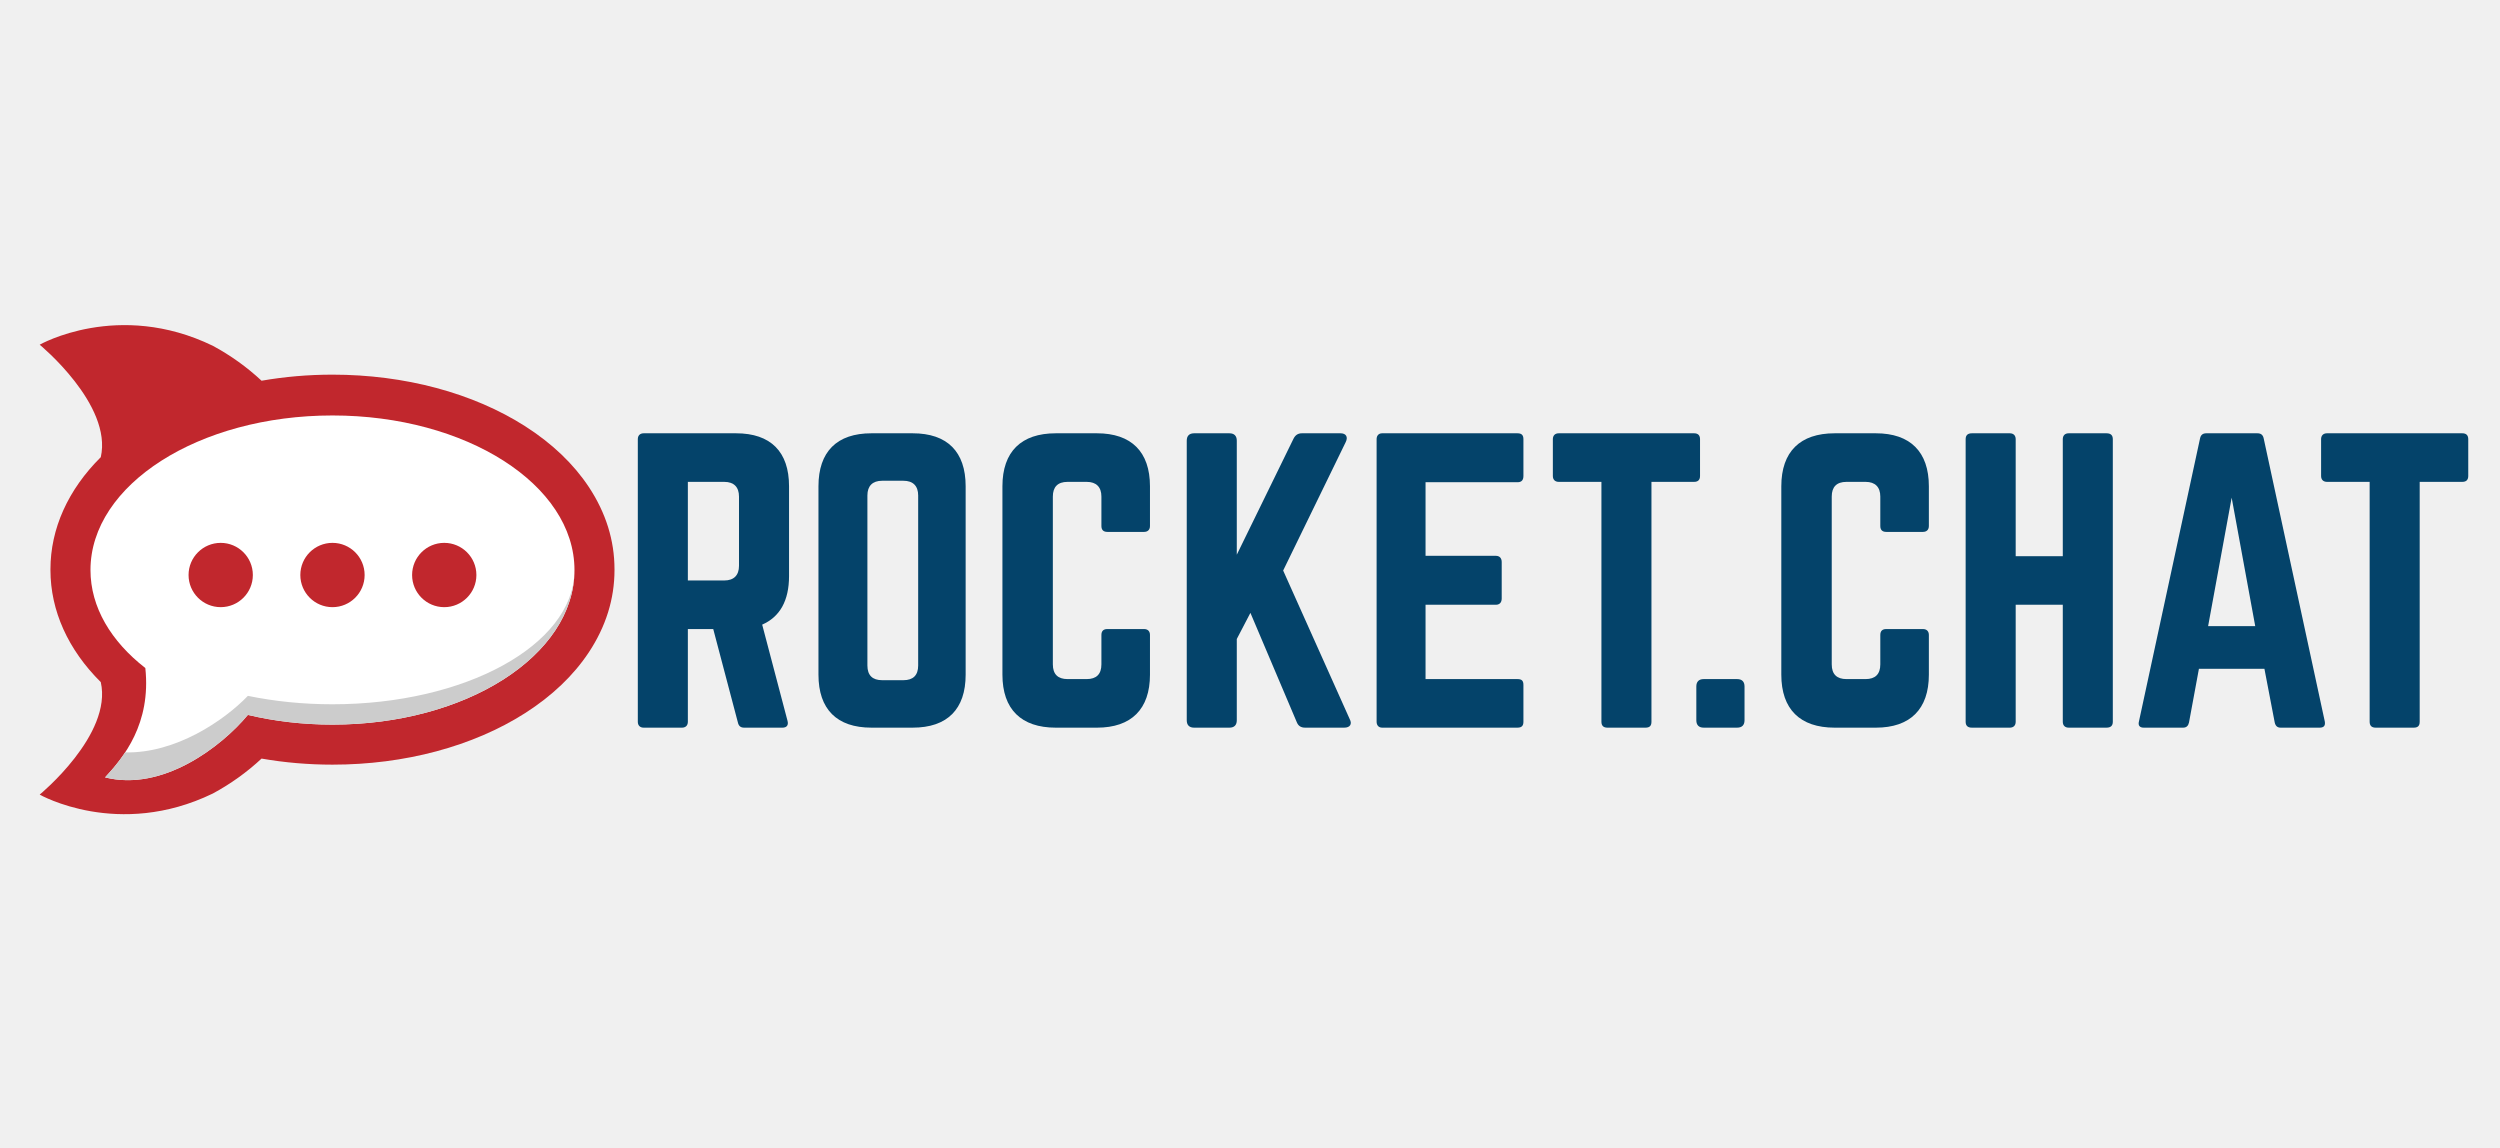
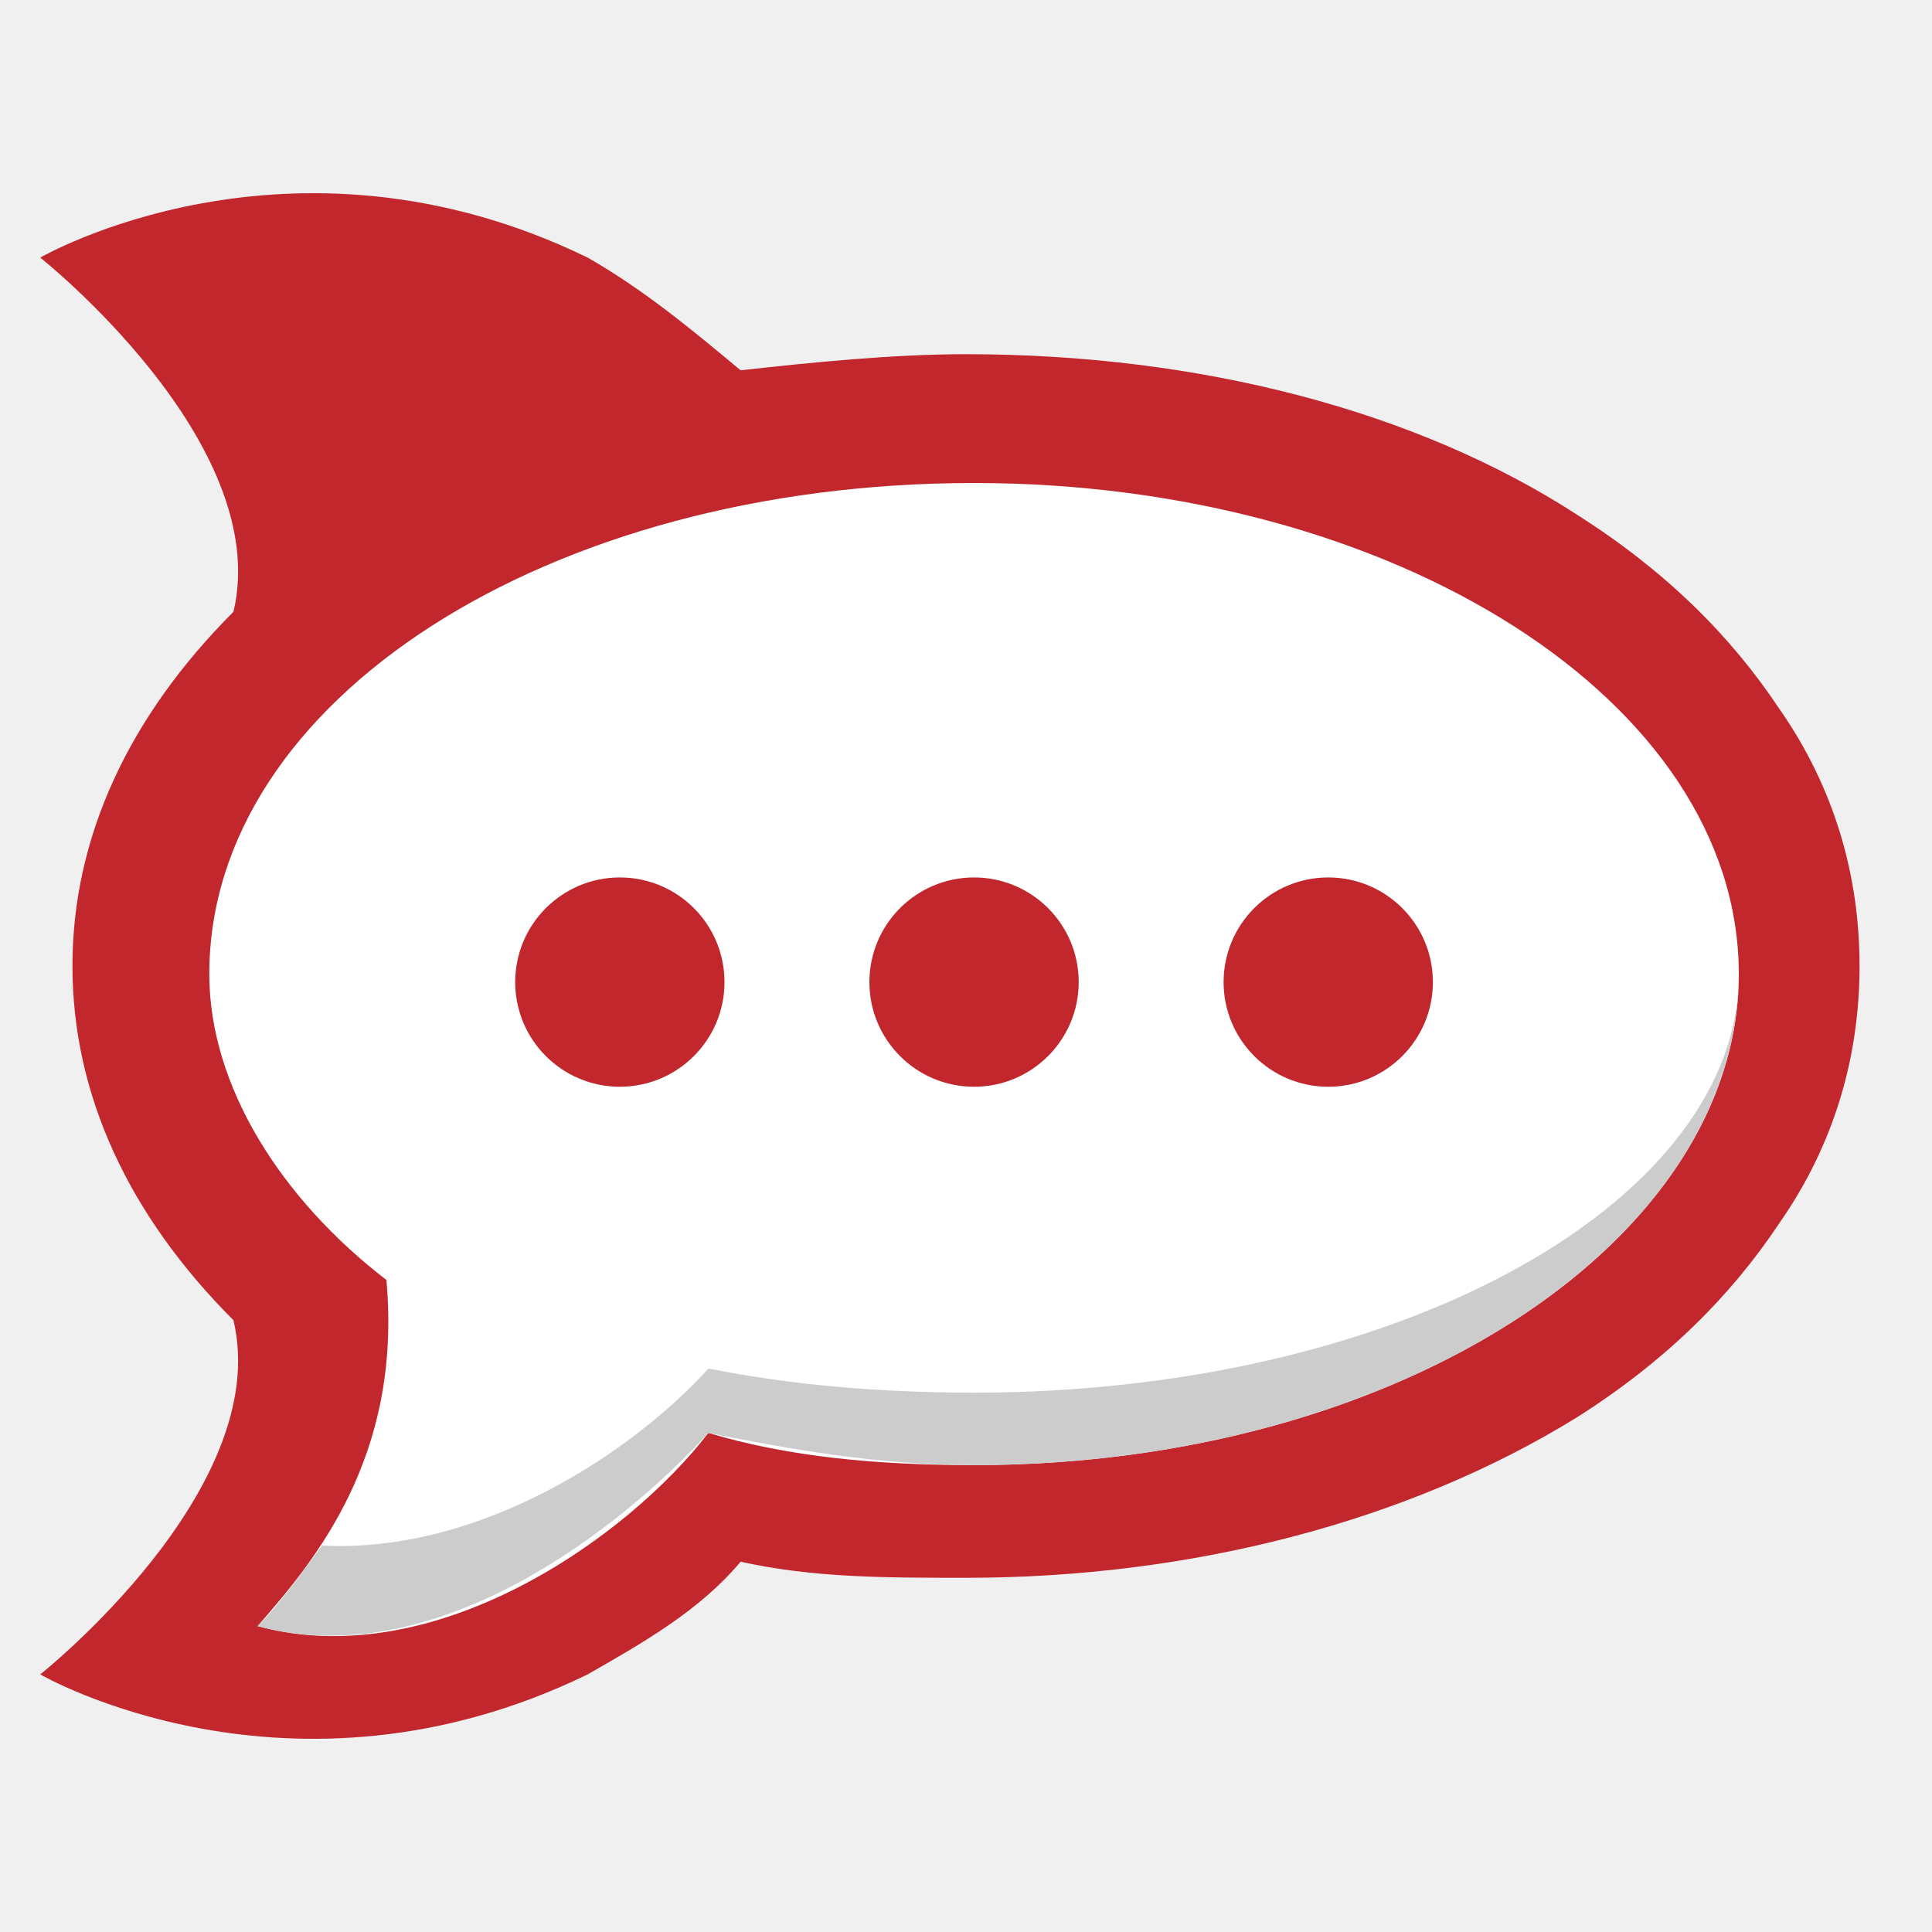
- <svg xmlns="http://www.w3.org/2000/svg" version="1.1" id="Layer_1" x="0px" y="0px" width="435.721" height="200" viewBox="62.402 -18.766 435.721 200" enable-background="new 62.402 -18.766 435.721 85.242" xml:space="preserve">
-   <defs id="defs51" />
-   <g id="g3" transform="translate(-5.532966,59.42836)">
-     <path d="m 205.456,22.207 c 0,4.297 -1.603,7.119 -4.681,8.465 l 4.425,16.803 c 0.192,0.771 -0.192,1.154 -0.898,1.154 h -6.67 c -0.641,0 -0.961,-0.32 -1.09,-0.898 l -4.297,-16.289 h -4.425 v 16.162 c 0,0.642 -0.384,1.025 -1.026,1.025 h -6.67 c -0.641,0 -1.026,-0.385 -1.026,-1.025 V -1.651 c 0,-0.641 0.385,-1.026 1.026,-1.026 h 16.097 c 6.028,0 9.235,3.207 9.235,9.235 v 15.649 l 0,0 z m -11.287,0.769 c 1.667,0 2.565,-0.898 2.565,-2.565 V 8.354 c 0,-1.667 -0.898,-2.564 -2.565,-2.564 h -6.349 v 17.187 l 6.349,-0.001 0,0 z" id="path5" style="fill:#04436a" />
-     <path d="m 210.583,6.558 c 0,-6.028 3.206,-9.235 9.235,-9.235 h 7.183 c 6.028,0 9.235,3.207 9.235,9.235 v 32.836 c 0,6.027 -3.207,9.234 -9.235,9.234 h -7.183 c -6.029,0 -9.235,-3.207 -9.235,-9.234 V 6.558 z m 14.814,33.797 c 1.667,0 2.565,-0.834 2.565,-2.565 V 8.162 c 0,-1.667 -0.898,-2.565 -2.565,-2.565 h -3.719 c -1.667,0 -2.565,0.898 -2.565,2.565 v 29.629 c 0,1.73 0.898,2.564 2.565,2.564 h 3.719 l 0,0 z" id="path7" style="fill:#04436a" />
-     <path d="m 268.362,13.484 c 0,0.642 -0.385,1.026 -1.025,1.026 h -6.413 c -0.706,0 -1.026,-0.384 -1.026,-1.026 v -5.13 c 0,-1.667 -0.897,-2.564 -2.564,-2.564 h -3.335 c -1.731,0 -2.565,0.897 -2.565,2.564 V 37.6 c 0,1.731 0.897,2.563 2.565,2.563 h 3.335 c 1.667,0 2.564,-0.833 2.564,-2.563 v -5.132 c 0,-0.642 0.32,-1.026 1.026,-1.026 h 6.413 c 0.643,0 1.025,0.384 1.025,1.026 v 6.927 c 0,6.027 -3.271,9.234 -9.234,9.234 h -7.183 c -6.028,0 -9.299,-3.207 -9.299,-9.234 V 6.558 c 0,-6.028 3.271,-9.235 9.299,-9.235 h 7.183 c 5.964,0 9.234,3.207 9.234,9.235 v 6.926 z" id="path9" style="fill:#04436a" />
-     <path d="m 295.422,48.629 c -0.771,0 -1.218,-0.32 -1.476,-0.961 l -8.079,-19.048 -2.374,4.554 v 14.172 c 0,0.834 -0.448,1.283 -1.282,1.283 h -6.157 c -0.834,0 -1.283,-0.449 -1.283,-1.283 v -48.74 c 0,-0.833 0.449,-1.283 1.283,-1.283 h 6.157 c 0.833,0 1.282,0.449 1.282,1.283 v 19.881 l 9.876,-20.202 c 0.321,-0.641 0.771,-0.962 1.476,-0.962 h 6.733 c 0.962,0 1.347,0.642 0.897,1.539 l -10.901,22.382 11.606,25.91 c 0.449,0.834 0.064,1.475 -0.961,1.475 h -6.797 z" id="path11" style="fill:#04436a" />
-     <path d="m 333.45,4.763 c 0,0.641 -0.257,1.09 -1.026,1.09 h -16.033 v 12.826 h 12.249 c 0.643,0 1.026,0.385 1.026,1.09 v 6.349 c 0,0.706 -0.385,1.091 -1.026,1.091 h -12.249 v 12.954 h 16.033 c 0.771,0 1.026,0.321 1.026,1.026 v 6.414 c 0,0.641 -0.257,1.024 -1.026,1.024 h -23.6 c -0.578,0 -0.963,-0.385 -0.963,-1.024 V -1.651 c 0,-0.641 0.385,-1.026 0.963,-1.026 h 23.6 c 0.771,0 1.026,0.385 1.026,1.026 v 6.414 z" id="path13" style="fill:#04436a" />
-     <path d="m 363.204,-2.677 c 0.705,0 1.026,0.385 1.026,1.026 v 6.414 c 0,0.641 -0.321,1.026 -1.026,1.026 h -7.439 v 41.814 c 0,0.705 -0.32,1.024 -1.025,1.024 h -6.67 c -0.643,0 -1.026,-0.319 -1.026,-1.024 V 5.789 h -7.438 c -0.643,0 -1.026,-0.385 -1.026,-1.026 v -6.414 c 0,-0.641 0.385,-1.026 1.026,-1.026 h 23.598 z" id="path15" style="fill:#04436a" />
-     <path d="m 363.585,41.445 c 0,-0.834 0.449,-1.282 1.283,-1.282 h 5.836 c 0.834,0 1.282,0.448 1.282,1.282 v 5.899 c 0,0.835 -0.448,1.283 -1.282,1.283 h -5.836 c -0.834,0 -1.283,-0.448 -1.283,-1.283 v -5.899 z" id="path17" style="fill:#04436a" />
-     <path d="m 404.114,13.484 c 0,0.642 -0.386,1.026 -1.026,1.026 h -6.413 c -0.705,0 -1.025,-0.384 -1.025,-1.026 v -5.13 c 0,-1.667 -0.897,-2.564 -2.564,-2.564 h -3.335 c -1.732,0 -2.565,0.897 -2.565,2.564 V 37.6 c 0,1.731 0.897,2.563 2.565,2.563 h 3.335 c 1.667,0 2.564,-0.833 2.564,-2.563 v -5.132 c 0,-0.642 0.32,-1.026 1.025,-1.026 h 6.413 c 0.643,0 1.026,0.384 1.026,1.026 v 6.927 c 0,6.027 -3.271,9.234 -9.235,9.234 h -7.183 c -6.028,0 -9.299,-3.207 -9.299,-9.234 V 6.558 c 0,-6.028 3.271,-9.235 9.299,-9.235 h 7.183 c 5.965,0 9.235,3.207 9.235,9.235 v 6.926 z" id="path19" style="fill:#04436a" />
-     <path d="m 427.455,-1.651 c 0,-0.641 0.384,-1.026 1.025,-1.026 h 6.605 c 0.77,0 1.089,0.385 1.089,1.026 v 49.254 c 0,0.641 -0.32,1.024 -1.089,1.024 h -6.605 c -0.643,0 -1.025,-0.385 -1.025,-1.024 V 27.209 h -8.209 v 20.395 c 0,0.642 -0.385,1.025 -1.026,1.025 h -6.604 c -0.771,0 -1.091,-0.385 -1.091,-1.025 V -1.651 c 0,-0.641 0.32,-1.026 1.091,-1.026 h 6.604 c 0.643,0 1.026,0.385 1.026,1.026 v 20.394 h 8.209 V -1.651 l 0,0 z" id="path21" style="fill:#04436a" />
-     <path d="m 465.419,48.629 c -0.577,0 -0.897,-0.32 -1.026,-0.898 l -1.795,-9.362 h -11.416 l -1.73,9.362 c -0.129,0.578 -0.449,0.898 -1.026,0.898 h -6.861 c -0.705,0 -1.026,-0.385 -0.835,-1.09 l 10.646,-49.318 c 0.129,-0.641 0.513,-0.898 1.09,-0.898 h 8.915 c 0.577,0 0.962,0.257 1.09,0.898 l 10.646,49.318 c 0.129,0.705 -0.128,1.09 -0.897,1.09 h -6.801 z m -8.53,-40.083 -4.104,22.382 h 8.209 L 456.889,8.546 z" id="path23" style="fill:#04436a" />
-     <path d="m 497.097,-2.677 c 0.705,0 1.026,0.385 1.026,1.026 v 6.414 c 0,0.641 -0.321,1.026 -1.026,1.026 h -7.438 v 41.814 c 0,0.705 -0.321,1.024 -1.026,1.024 h -6.67 c -0.641,0 -1.025,-0.319 -1.025,-1.024 V 5.789 H 473.5 c -0.642,0 -1.025,-0.385 -1.025,-1.026 v -6.414 c 0,-0.641 0.385,-1.026 1.025,-1.026 h 23.597 z" id="path25" style="fill:#04436a" />
-   </g>
-   <path d="m 169.502,80.45 c 0,-5.031 -1.505,-9.854 -4.474,-14.339 -2.666,-4.025 -6.401,-7.588 -11.1,-10.591 -9.074,-5.796 -21,-8.989 -33.579,-8.989 -4.202,0 -8.344,0.355 -12.361,1.059 -2.492,-2.333 -5.41,-4.432 -8.497,-6.091 -16.494,-7.994 -30.172,-0.188 -30.172,-0.188 0,0 12.717,10.447 10.649,19.604 -5.689,5.644 -8.773,12.45 -8.773,19.535 0,0.022 0.001,0.045 0.001,0.068 0,0.022 -0.001,0.044 -0.001,0.068 0,7.085 3.083,13.891 8.773,19.534 2.068,9.158 -10.649,19.605 -10.649,19.605 0,0 13.678,7.805 30.172,-0.188 3.087,-1.659 6.004,-3.759 8.497,-6.091 4.018,0.703 8.159,1.058 12.361,1.058 12.58,0 24.505,-3.191 33.579,-8.987 4.699,-3.003 8.434,-6.565 11.1,-10.592 2.969,-4.484 4.474,-9.309 4.474,-14.338 0,-0.023 -0.001,-0.045 -0.001,-0.068 0,-0.023 0.001,-0.047 0.001,-0.069 z" id="path27" style="fill:#c1272d" />
-   <path d="m 120.349,53.644 c 23.293,0 42.177,12.062 42.177,26.941 0,14.878 -18.884,26.941 -42.177,26.941 -5.187,0 -10.154,-0.6 -14.743,-1.693 -4.664,5.61 -14.924,13.411 -24.891,10.89 3.242,-3.482 8.045,-9.366 7.017,-19.058 -5.974,-4.648 -9.56,-10.597 -9.56,-17.08 -0.001,-14.88 18.883,-26.941 42.177,-26.941" id="path29" style="fill:#ffffff" />
-   <g id="g31" transform="translate(6.916207,56.66187)">
-     <g id="g33">
-       <circle cx="113.433" cy="24.79" r="5.603" id="circle35" style="fill:#c1272d" d="m 119.036,24.79 c 0,3.094 -2.509,5.603 -5.603,5.603 -3.094,0 -5.603,-2.509 -5.603,-5.603 0,-3.094 2.509,-5.603 5.603,-5.603 3.094,0 5.603,2.509 5.603,5.603 z" />
+ <svg xmlns="http://www.w3.org/2000/svg" version="1.1" id="Layer_1" x="0px" y="0px" viewBox="-293 385 24 24" style="enable-background:new -293 385 24 24;" xml:space="preserve">
+   <style type="text/css">
+ 	.st0{fill:#C1272D;}
+ 	.st1{fill:#FFFFFF;}
+ 	.st2{fill:#CCCCCC;}
+ </style>
+   <path class="st0" d="M-269.9,397c0-1.1-0.3-2.2-1-3.2c-0.6-0.9-1.4-1.7-2.5-2.4c-2-1.3-4.7-2-7.6-2c-0.9,0-1.9,0.1-2.8,0.2  c-0.6-0.5-1.2-1-1.9-1.4c-3.7-1.8-6.8,0-6.8,0s2.9,2.3,2.4,4.4c-1.3,1.3-2,2.8-2,4.4c0,0,0,0,0,0c0,0,0,0,0,0c0,1.6,0.7,3.1,2,4.4  c0.5,2.1-2.4,4.4-2.4,4.4s3.1,1.8,6.8,0c0.7-0.4,1.4-0.8,1.9-1.4c0.9,0.2,1.8,0.2,2.8,0.2c2.8,0,5.5-0.7,7.6-2  c1.1-0.7,1.9-1.5,2.5-2.4C-270.2,399.2-269.9,398.1-269.9,397C-269.9,397-269.9,397-269.9,397C-269.9,397-269.9,397-269.9,397z" />
+   <path class="st1" d="M-280.9,391c5.2,0,9.5,2.7,9.5,6.1c0,3.3-4.2,6.1-9.5,6.1c-1.2,0-2.3-0.1-3.3-0.4c-1,1.3-3.4,3-5.6,2.4  c0.7-0.8,1.8-2.1,1.6-4.3c-1.3-1-2.2-2.4-2.2-3.8C-290.4,393.7-286.2,391-280.9,391" />
+   <g>
+     <g>
+       <circle class="st0" cx="-280.9" cy="397.2" r="1.3" />
    </g>
-     <g id="g37">
-       <circle cx="132.913" cy="24.79" r="5.603" id="circle39" style="fill:#c1272d" d="m 138.516,24.79 c 0,3.094 -2.509,5.603 -5.603,5.603 -3.094,0 -5.603,-2.509 -5.603,-5.603 0,-3.094 2.509,-5.603 5.603,-5.603 3.094,0 5.603,2.509 5.603,5.603 z" />
+     <g>
+       <circle class="st0" cx="-276.5" cy="397.2" r="1.3" />
    </g>
-     <g id="g41">
-       <circle cx="93.952" cy="24.79" r="5.602" id="circle43" style="fill:#c1272d" d="m 99.554,24.79 c 0,3.094 -2.508,5.602 -5.602,5.602 -3.094,0 -5.602,-2.508 -5.602,-5.602 0,-3.094 2.508,-5.602 5.602,-5.602 3.094,0 5.602,2.508 5.602,5.602 z" />
+     <g>
+       <circle class="st0" cx="-285.3" cy="397.2" r="1.3" />
    </g>
  </g>
-   <g id="g45" transform="translate(6.916207,56.66187)">
-     <path d="m 113.433,47.319 c -5.187,0 -10.154,-0.52 -14.743,-1.468 -4.118,4.294 -12.6,10.066 -21.39,9.854 -1.158,1.755 -2.417,3.19 -3.501,4.355 9.967,2.521 20.227,-5.279 24.891,-10.89 4.589,1.094 9.557,1.693 14.743,1.693 23.106,0 41.87,-11.871 42.169,-26.585 -0.299,12.754 -19.063,23.041 -42.169,23.041 z" id="path47" style="fill:#cccccc" />
+   <g>
+     <path class="st2" d="M-280.9,402.3c-1.2,0-2.3-0.1-3.3-0.3c-0.9,1-2.8,2.3-4.8,2.2c-0.3,0.4-0.5,0.7-0.8,1c2.2,0.6,4.5-1.2,5.6-2.4   c1,0.2,2.1,0.4,3.3,0.4c5.2,0,9.4-2.7,9.5-6C-271.5,400-275.7,402.3-280.9,402.3z" />
  </g>
</svg>
